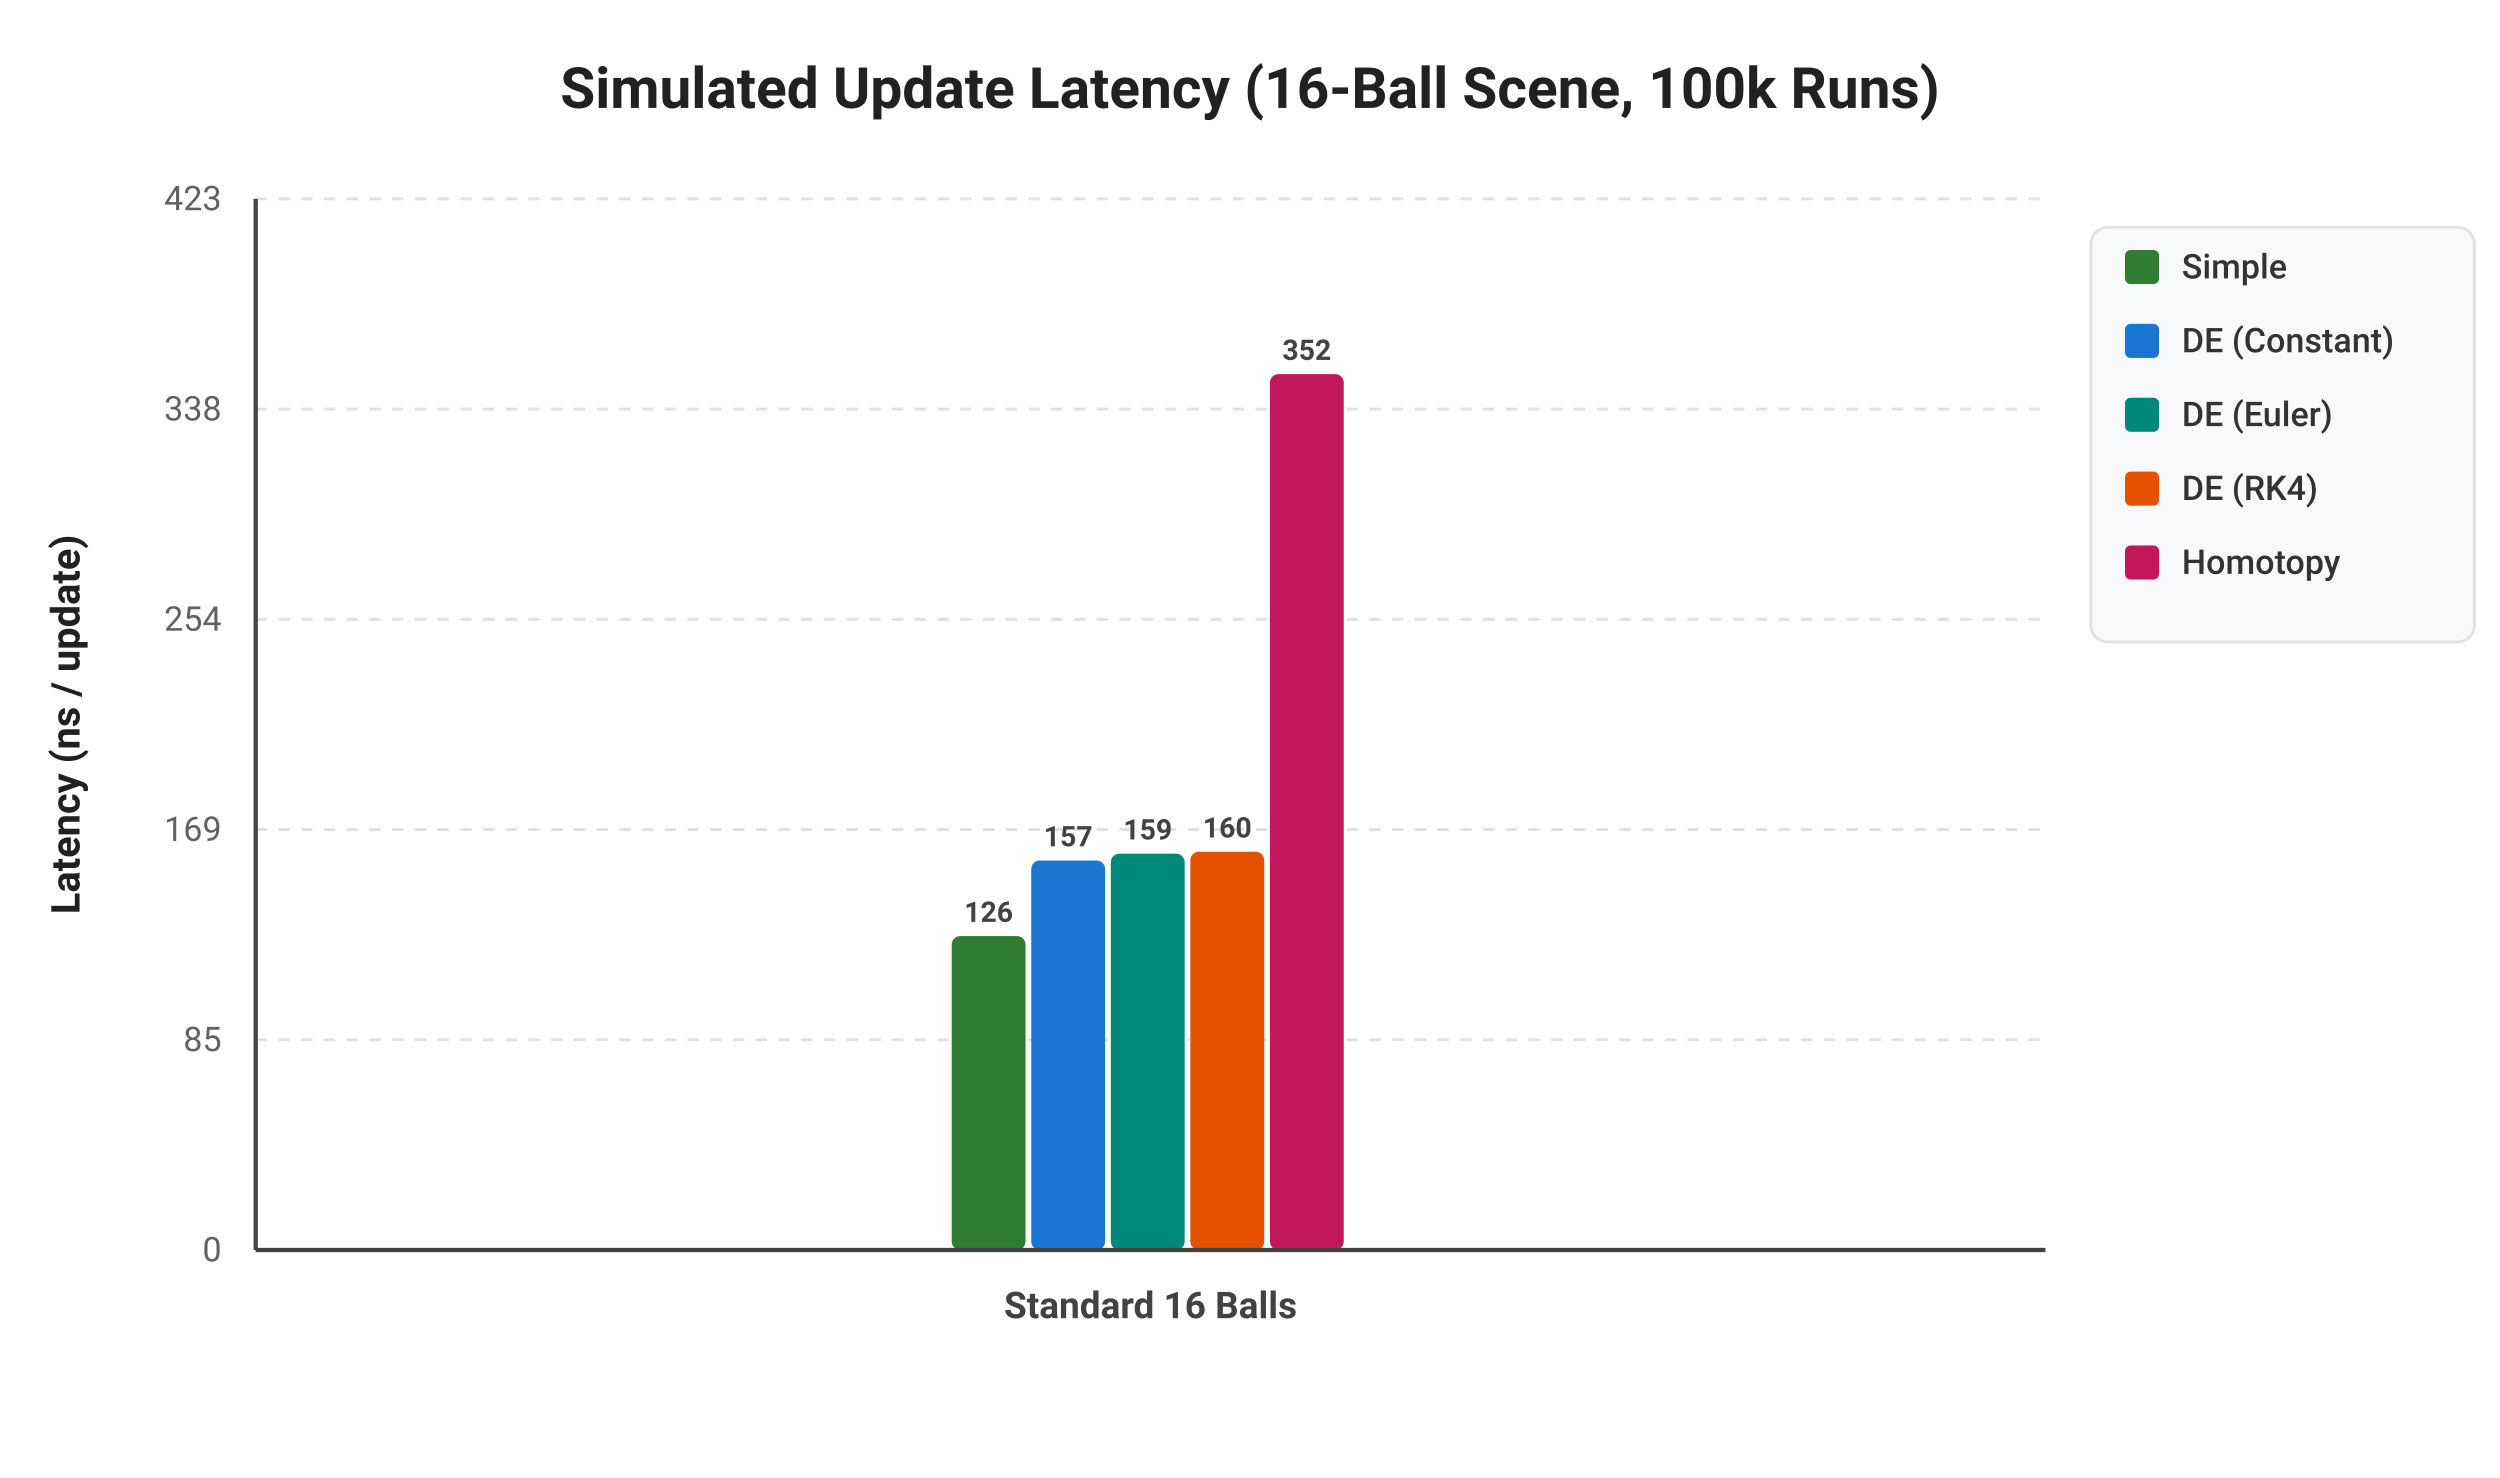
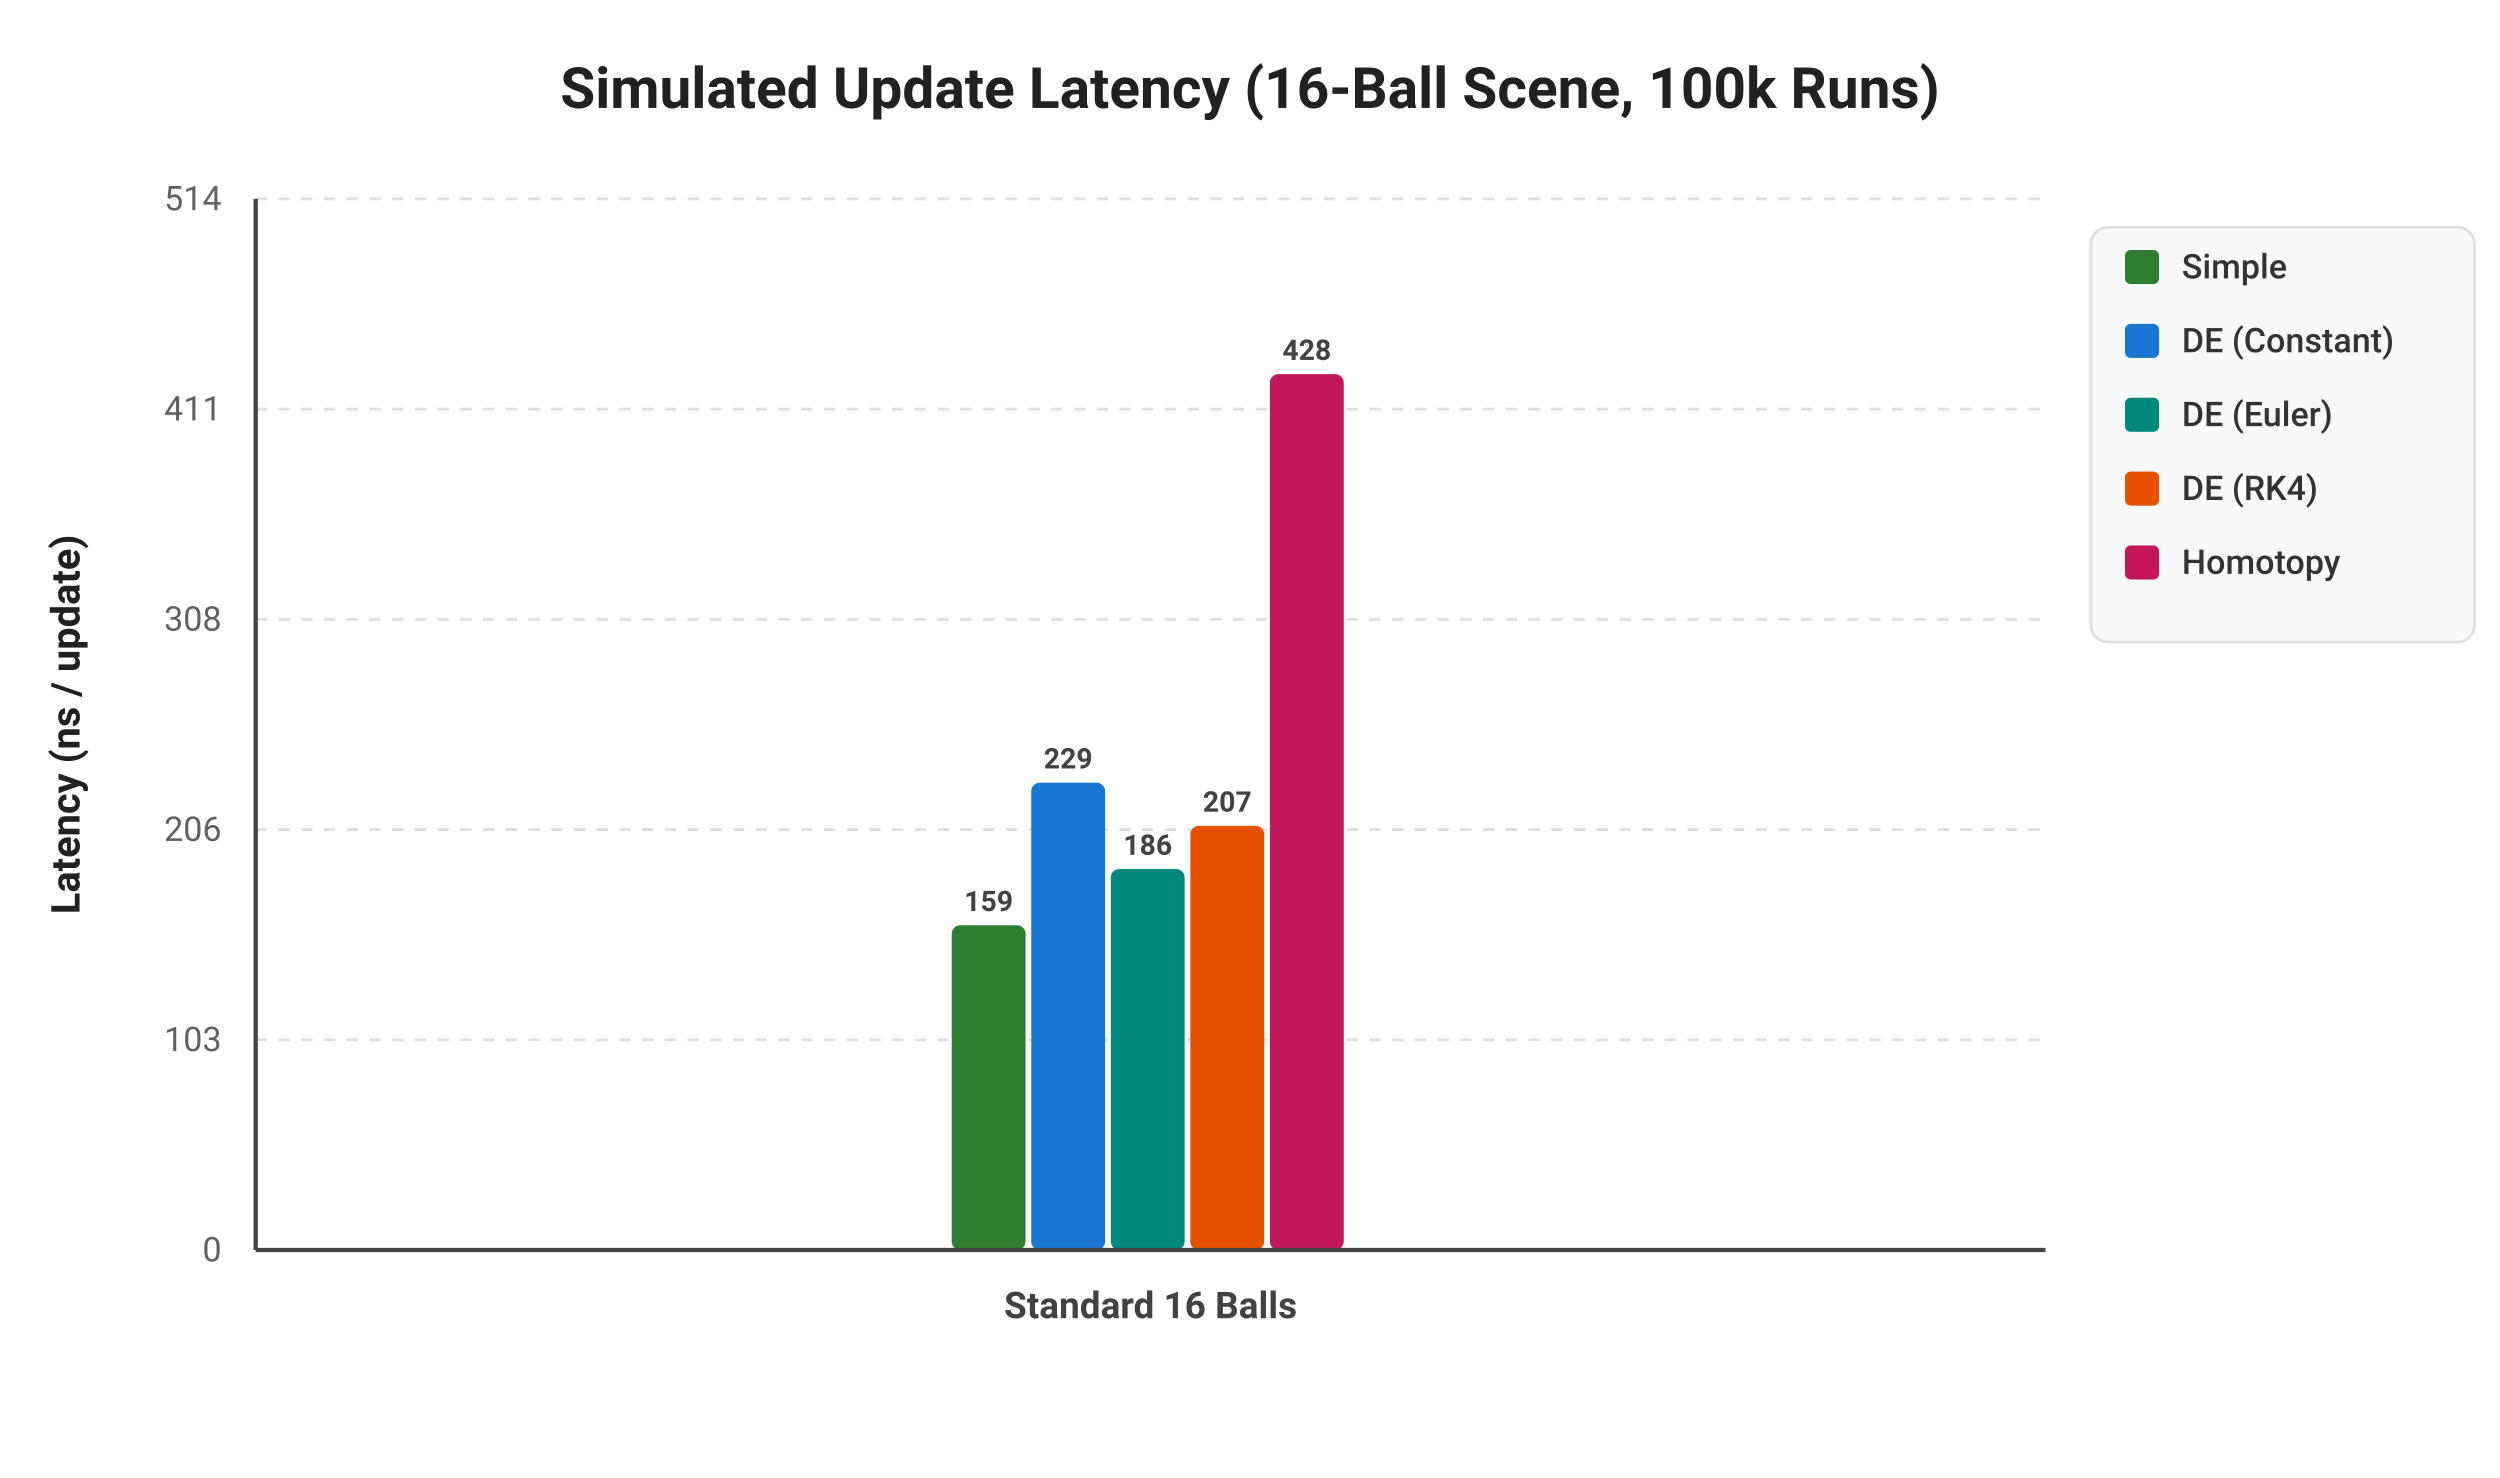
<svg xmlns="http://www.w3.org/2000/svg" width="880" height="520" viewBox="0 0 880 520" font-family="-apple-system, BlinkMacSystemFont, 'Segoe UI', Roboto, Helvetica, Arial, sans-serif">
  <rect width="100%" height="100%" fill="#FFFFFF" />
  <text x="440.0" y="38" text-anchor="middle" font-size="20" font-weight="bold" fill="#212121">Simulated Update Latency (16-Ball Scene, 100k Runs)</text>
  <line x1="90" y1="440.0" x2="720" y2="440.0" stroke="#E0E0E0" stroke-width="1" stroke-dasharray="4,4" />
  <text x="78" y="444.0" text-anchor="end" font-size="12" fill="#616161">0</text>
  <line x1="90" y1="366.0" x2="720" y2="366.0" stroke="#E0E0E0" stroke-width="1" stroke-dasharray="4,4" />
-   <text x="78" y="370.0" text-anchor="end" font-size="12" fill="#616161">85</text>
+   <text x="78" y="370.0" text-anchor="end" font-size="12" fill="#616161">103</text>
  <line x1="90" y1="292.0" x2="720" y2="292.0" stroke="#E0E0E0" stroke-width="1" stroke-dasharray="4,4" />
-   <text x="78" y="296.0" text-anchor="end" font-size="12" fill="#616161">169</text>
+   <text x="78" y="296.0" text-anchor="end" font-size="12" fill="#616161">206</text>
  <line x1="90" y1="218" x2="720" y2="218" stroke="#E0E0E0" stroke-width="1" stroke-dasharray="4,4" />
-   <text x="78" y="222" text-anchor="end" font-size="12" fill="#616161">254</text>
+   <text x="78" y="222" text-anchor="end" font-size="12" fill="#616161">308</text>
  <line x1="90" y1="144.0" x2="720" y2="144.0" stroke="#E0E0E0" stroke-width="1" stroke-dasharray="4,4" />
-   <text x="78" y="148.0" text-anchor="end" font-size="12" fill="#616161">338</text>
-   <line x1="90" y1="70" x2="720" y2="70" stroke="#E0E0E0" stroke-width="1" stroke-dasharray="4,4" />
-   <text x="78" y="74" text-anchor="end" font-size="12" fill="#616161">423</text>
+   <text x="78" y="148.0" text-anchor="end" font-size="12" fill="#616161">411</text>
+   <line x1="90" y1="70.0" x2="720" y2="70.0" stroke="#E0E0E0" stroke-width="1" stroke-dasharray="4,4" />
+   <text x="78" y="74.0" text-anchor="end" font-size="12" fill="#616161">514</text>
  <text x="405.0" y="464" text-anchor="middle" font-size="13" font-weight="600" fill="#424242">Standard 16 Balls</text>
-   <rect x="335.0" y="329.5" width="26.0" height="110.5" rx="3" fill="#2E7D32" />
-   <text x="348.0" y="324.5" text-anchor="middle" font-size="10" font-weight="bold" fill="#424242">126</text>
-   <rect x="363.0" y="302.9" width="26.0" height="137.1" rx="3" fill="#1976D2" />
-   <text x="376.0" y="297.9" text-anchor="middle" font-size="10" font-weight="bold" fill="#424242">157</text>
-   <rect x="391.0" y="300.5" width="26.0" height="139.5" rx="3" fill="#00897B" />
-   <text x="404.0" y="295.5" text-anchor="middle" font-size="10" font-weight="bold" fill="#424242">159</text>
-   <rect x="419.0" y="299.8" width="26.0" height="140.2" rx="3" fill="#E65100" />
-   <text x="432.0" y="294.8" text-anchor="middle" font-size="10" font-weight="bold" fill="#424242">160</text>
+   <rect x="335.0" y="325.7" width="26.0" height="114.3" rx="3" fill="#2E7D32" />
+   <text x="348.0" y="320.7" text-anchor="middle" font-size="10" font-weight="bold" fill="#424242">159</text>
+   <rect x="363.0" y="275.5" width="26.0" height="164.5" rx="3" fill="#1976D2" />
+   <text x="376.0" y="270.5" text-anchor="middle" font-size="10" font-weight="bold" fill="#424242">229</text>
+   <rect x="391.0" y="305.9" width="26.0" height="134.1" rx="3" fill="#00897B" />
+   <text x="404.0" y="300.9" text-anchor="middle" font-size="10" font-weight="bold" fill="#424242">186</text>
+   <rect x="419.0" y="290.7" width="26.0" height="149.3" rx="3" fill="#E65100" />
+   <text x="432.0" y="285.7" text-anchor="middle" font-size="10" font-weight="bold" fill="#424242">207</text>
  <rect x="447.0" y="131.7" width="26.0" height="308.3" rx="3" fill="#C2185B" />
-   <text x="460.0" y="126.7" text-anchor="middle" font-size="10" font-weight="bold" fill="#424242">352</text>
+   <text x="460.0" y="126.7" text-anchor="middle" font-size="10" font-weight="bold" fill="#424242">428</text>
  <line x1="90" y1="70" x2="90" y2="440" stroke="#424242" stroke-width="1.5" />
  <line x1="90" y1="440" x2="720" y2="440" stroke="#424242" stroke-width="1.5" />
  <text transform="rotate(-90)" x="-255.0" y="28" text-anchor="middle" font-size="14" font-weight="600" fill="#212121">Latency (ns / update)</text>
  <rect x="736" y="80" width="135" height="146" rx="6" fill="#F8F9FA" stroke="#E0E0E0" stroke-width="1" />
  <rect x="748" y="88" width="12" height="12" rx="2" fill="#2E7D32" />
  <text x="768" y="98" font-size="12" font-weight="500" fill="#333333">Simple</text>
  <rect x="748" y="114" width="12" height="12" rx="2" fill="#1976D2" />
  <text x="768" y="124" font-size="12" font-weight="500" fill="#333333">DE (Constant)</text>
  <rect x="748" y="140" width="12" height="12" rx="2" fill="#00897B" />
  <text x="768" y="150" font-size="12" font-weight="500" fill="#333333">DE (Euler)</text>
  <rect x="748" y="166" width="12" height="12" rx="2" fill="#E65100" />
  <text x="768" y="176" font-size="12" font-weight="500" fill="#333333">DE (RK4)</text>
  <rect x="748" y="192" width="12" height="12" rx="2" fill="#C2185B" />
  <text x="768" y="202" font-size="12" font-weight="500" fill="#333333">Homotopy</text>
</svg>
